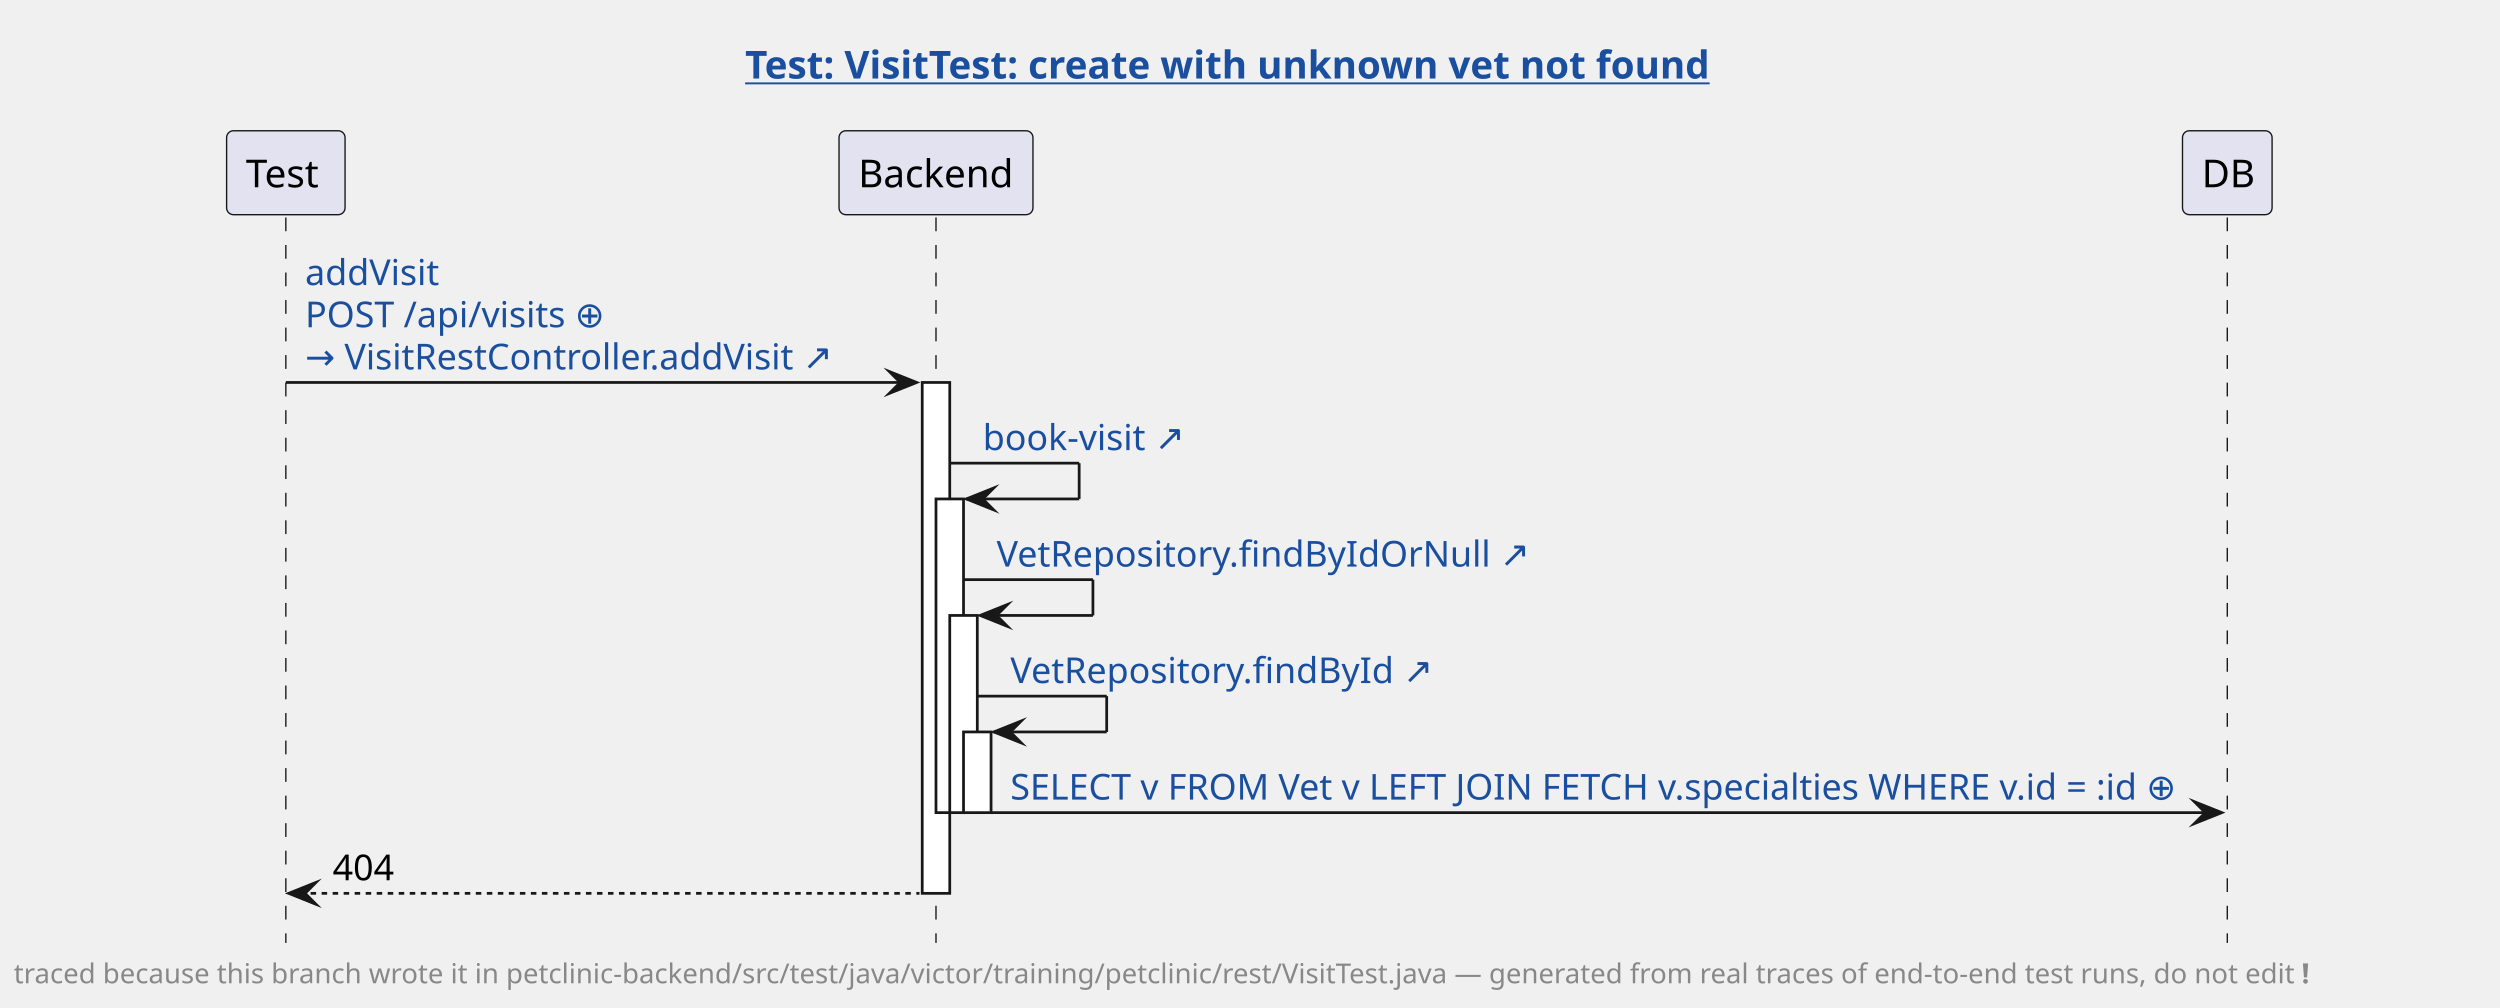
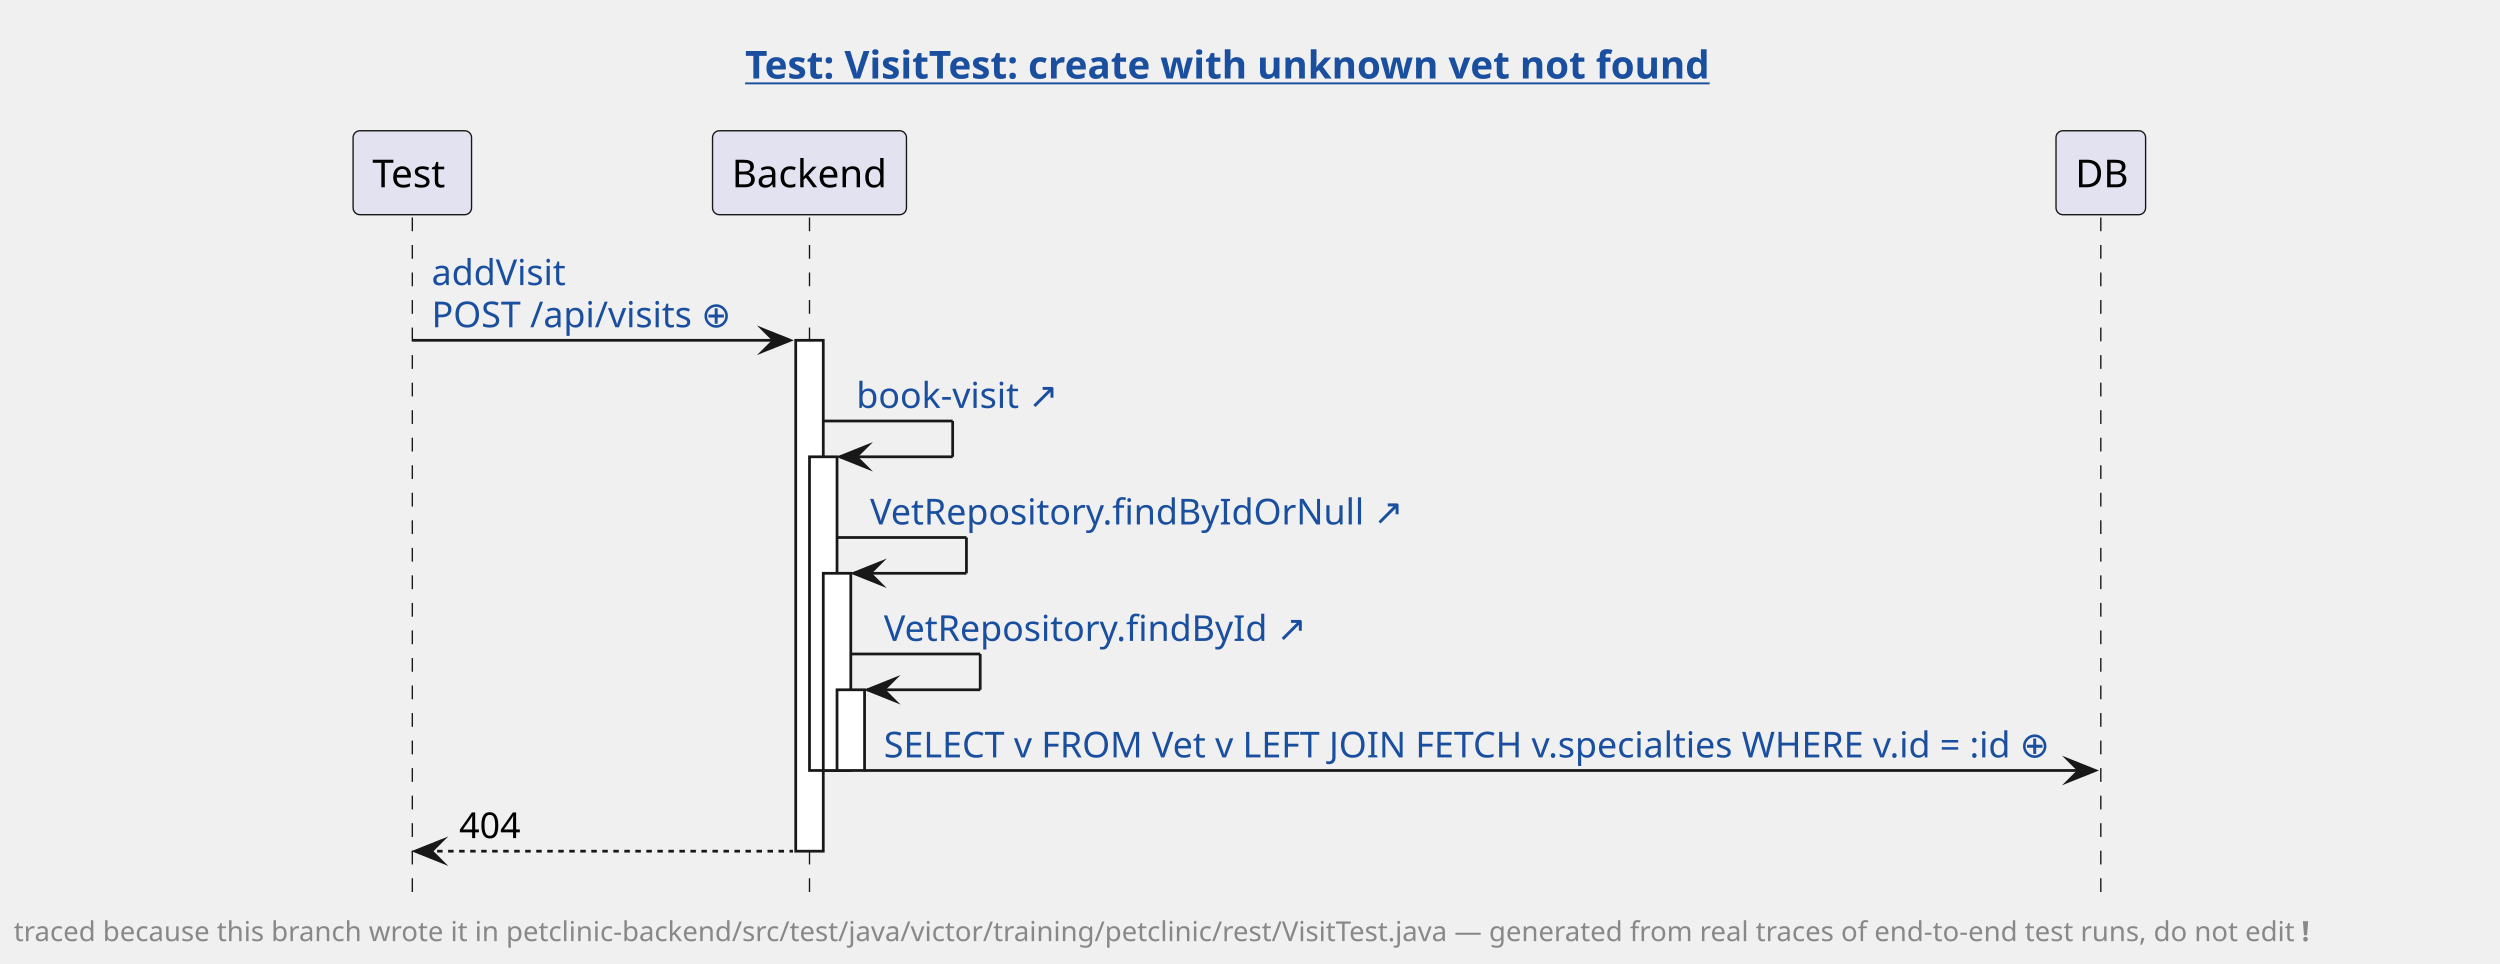
- <svg xmlns="http://www.w3.org/2000/svg" xmlns:xlink="http://www.w3.org/1999/xlink" version="1.1" data-diagram-type="SEQUENCE" style="width:908px;height:366px;background:#FFFFFF;" width="908px" height="366px" viewBox="0 0 908 366" zoomAndPan="magnify" preserveAspectRatio="none" contentStyleType="text/css">
+ <svg xmlns="http://www.w3.org/2000/svg" xmlns:xlink="http://www.w3.org/1999/xlink" version="1.1" data-diagram-type="SEQUENCE" style="width:908px;height:350px;background:#FFFFFF;" width="908px" height="350px" viewBox="0 0 908 350" zoomAndPan="magnify" preserveAspectRatio="none" contentStyleType="text/css">
  <defs />
  <g font-family="sans-serif" lengthAdjust="spacing">
    <g class="title" data-source-line="7">
      <a target="_top" href="src://petclinic-backend/src/test/java/victor/training/petclinic/rest/VisitTest.java:275" xlink:href="src://petclinic-backend/src/test/java/victor/training/petclinic/rest/VisitTest.java:275" xlink:type="simple" xlink:actuate="onRequest" xlink:show="new" title="Click to open the test" xlink:title="Click to open the test">
        <text x="270.62" y="28.535" fill="#1A4FA0" font-size="14" textLength="365.285" font-weight="700" text-decoration="underline">Test: VisitTest: create with unknown vet not found</text>
      </a>
    </g>
    <g class="participant-lifeline" data-qualified-name="Test" data-entity-uid="part1" id="part1-lifeline" data-source-line="9">
      <g>
-         <rect x="100.315" y="78.977" width="8" height="263.484" fill="#000" fill-opacity="0" />
-         <line x1="103.815" y1="78.977" x2="103.815" y2="342.461" style="stroke:#181818;stroke-width:0.5;stroke-dasharray:5,5;" />
+         <rect x="146.256" y="78.977" width="8" height="248.174" fill="#000" fill-opacity="0" />
+         <line x1="149.756" y1="78.977" x2="149.756" y2="327.15" style="stroke:#181818;stroke-width:0.5;stroke-dasharray:5,5;" />
      </g>
    </g>
    <g class="participant-lifeline" data-qualified-name="Backend" data-entity-uid="part2" id="part2-lifeline" data-source-line="10">
      <g>
-         <rect x="336.451" y="78.977" width="8" height="263.484" fill="#000" fill-opacity="0" />
-         <line x1="339.951" y1="78.977" x2="339.951" y2="342.461" style="stroke:#181818;stroke-width:0.5;stroke-dasharray:5,5;" />
+         <rect x="290.51" y="78.977" width="8" height="248.174" fill="#000" fill-opacity="0" />
+         <line x1="294.01" y1="78.977" x2="294.01" y2="327.15" style="stroke:#181818;stroke-width:0.5;stroke-dasharray:5,5;" />
      </g>
    </g>
    <g>
-       <rect x="334.951" y="138.908" width="10" height="185.553" fill="#FFF" style="stroke:#181818;stroke-width:1;" />
+       <rect x="289.01" y="123.598" width="10" height="185.553" fill="#FFF" style="stroke:#181818;stroke-width:1;" />
    </g>
    <g>
-       <rect x="339.951" y="181.219" width="10" height="113.932" fill="#FFF" style="stroke:#181818;stroke-width:1;" />
+       <rect x="294.01" y="165.908" width="10" height="113.932" fill="#FFF" style="stroke:#181818;stroke-width:1;" />
    </g>
    <g>
-       <rect x="344.951" y="223.529" width="10" height="71.621" fill="#FFF" style="stroke:#181818;stroke-width:1;" />
+       <rect x="299.01" y="208.219" width="10" height="71.621" fill="#FFF" style="stroke:#181818;stroke-width:1;" />
    </g>
    <g>
-       <rect x="349.951" y="265.84" width="10" height="29.311" fill="#FFF" style="stroke:#181818;stroke-width:1;" />
+       <rect x="304.01" y="250.529" width="10" height="29.311" fill="#FFF" style="stroke:#181818;stroke-width:1;" />
    </g>
    <g class="participant-lifeline" data-qualified-name="DB" data-entity-uid="part3" id="part3-lifeline" data-source-line="11">
      <g>
-         <rect x="805.454" y="78.977" width="8" height="263.484" fill="#000" fill-opacity="0" />
-         <line x1="808.954" y1="78.977" x2="808.954" y2="342.461" style="stroke:#181818;stroke-width:0.5;stroke-dasharray:5,5;" />
+         <rect x="759.513" y="78.977" width="8" height="248.174" fill="#000" fill-opacity="0" />
+         <line x1="763.013" y1="78.977" x2="763.013" y2="327.15" style="stroke:#181818;stroke-width:0.5;stroke-dasharray:5,5;" />
      </g>
    </g>
    <g class="participant participant-head" data-qualified-name="Test" data-entity-uid="part1" id="part1-head" data-source-line="9">
-       <rect x="82.302" y="47.488" width="43.025" height="30.488" fill="#E2E2F0" style="stroke:#181818;stroke-width:0.5;" rx="2.5" ry="2.5" />
-       <text x="89.302" y="68.023" fill="#000" font-size="14" textLength="29.025">Test</text>
+       <rect x="128.243" y="47.488" width="43.025" height="30.488" fill="#E2E2F0" style="stroke:#181818;stroke-width:0.5;" rx="2.5" ry="2.5" />
+       <text x="135.243" y="68.023" fill="#000" font-size="14" textLength="29.025">Test</text>
    </g>
    <g class="participant participant-head" data-qualified-name="Backend" data-entity-uid="part2" id="part2-head" data-source-line="10">
-       <rect x="304.733" y="47.488" width="70.438" height="30.488" fill="#E2E2F0" style="stroke:#181818;stroke-width:0.5;" rx="2.5" ry="2.5" />
-       <text x="311.733" y="68.023" fill="#000" font-size="14" textLength="56.438">Backend</text>
+       <rect x="258.792" y="47.488" width="70.438" height="30.488" fill="#E2E2F0" style="stroke:#181818;stroke-width:0.5;" rx="2.5" ry="2.5" />
+       <text x="265.792" y="68.023" fill="#000" font-size="14" textLength="56.438">Backend</text>
    </g>
    <g class="participant participant-head" data-qualified-name="DB" data-entity-uid="part3" id="part3-head" data-source-line="11">
-       <rect x="792.684" y="47.488" width="32.539" height="30.488" fill="#E2E2F0" style="stroke:#181818;stroke-width:0.5;" rx="2.5" ry="2.5" />
-       <text x="799.684" y="68.023" fill="#000" font-size="14" textLength="18.539">DB</text>
+       <rect x="746.743" y="47.488" width="32.539" height="30.488" fill="#E2E2F0" style="stroke:#181818;stroke-width:0.5;" rx="2.5" ry="2.5" />
+       <text x="753.743" y="68.023" fill="#000" font-size="14" textLength="18.539">DB</text>
    </g>
    <g class="message" data-entity-1="part1" data-entity-2="part2" id="msg1" data-source-line="12">
-       <polygon points="322.951,134.908,332.951,138.908,322.951,142.908,326.951,138.908" fill="#181818" style="stroke:#181818;stroke-width:1;stroke-linejoin:miter;stroke-miterlimit:10;" />
-       <line x1="103.815" y1="138.908" x2="328.951" y2="138.908" style="stroke:#181818;stroke-width:1;" />
+       <polygon points="277.01,119.598,287.01,123.598,277.01,127.598,281.01,123.598" fill="#181818" style="stroke:#181818;stroke-width:1;stroke-linejoin:miter;stroke-miterlimit:10;" />
+       <line x1="149.756" y1="123.598" x2="283.01" y2="123.598" style="stroke:#181818;stroke-width:1;" />
      <a target="_top" href="genseq://0rymiqj" xlink:href="genseq://0rymiqj" xlink:type="simple" xlink:actuate="onRequest" xlink:show="new" title="Click for the request as it was sent" xlink:title="Click for the request as it was sent">
-         <text x="110.815" y="103.545" fill="#1A4FA0" font-size="13" textLength="51.048">addVisit</text>
+         <text x="156.756" y="103.545" fill="#1A4FA0" font-size="13" textLength="51.048">addVisit</text>
      </a>
      <a target="_top" href="genseq://0rymiqj" xlink:href="genseq://0rymiqj" xlink:type="simple" xlink:actuate="onRequest" xlink:show="new" title="Click for the request as it was sent" xlink:title="Click for the request as it was sent">
-         <text x="110.815" y="118.855" fill="#1A4FA0" font-size="13" textLength="115.254">POST /api/visits ⊕</text>
-       </a>
-       <a target="_top" href="src://petclinic-backend/src/main/java/victor/training/petclinic/rest/VisitRestController.java:59" xlink:href="src://petclinic-backend/src/main/java/victor/training/petclinic/rest/VisitRestController.java:59" xlink:type="simple" xlink:actuate="onRequest" xlink:show="new" title="Click to open VisitRestController.addVisit" xlink:title="Click to open VisitRestController.addVisit">
-         <text x="110.815" y="134.166" fill="#1A4FA0" font-size="13" textLength="207.137">→ VisitRestController.addVisit ↗</text>
+         <text x="156.756" y="118.855" fill="#1A4FA0" font-size="13" textLength="115.254">POST /api/visits ⊕</text>
      </a>
    </g>
    <g class="message" data-entity-1="part2" data-entity-2="part2" id="msg2" data-source-line="14">
-       <line x1="344.951" y1="168.219" x2="391.951" y2="168.219" style="stroke:#181818;stroke-width:1;" />
-       <line x1="391.951" y1="168.219" x2="391.951" y2="181.219" style="stroke:#181818;stroke-width:1;" />
-       <line x1="350.951" y1="181.219" x2="391.951" y2="181.219" style="stroke:#181818;stroke-width:1;" />
-       <polygon points="360.951,177.219,350.951,181.219,360.951,185.219,356.951,181.219" fill="#181818" style="stroke:#181818;stroke-width:1;stroke-linejoin:miter;stroke-miterlimit:10;" />
+       <line x1="299.01" y1="152.908" x2="346.01" y2="152.908" style="stroke:#181818;stroke-width:1;" />
+       <line x1="346.01" y1="152.908" x2="346.01" y2="165.908" style="stroke:#181818;stroke-width:1;" />
+       <line x1="305.01" y1="165.908" x2="346.01" y2="165.908" style="stroke:#181818;stroke-width:1;" />
+       <polygon points="315.01,161.908,305.01,165.908,315.01,169.908,311.01,165.908" fill="#181818" style="stroke:#181818;stroke-width:1;stroke-linejoin:miter;stroke-miterlimit:10;" />
      <a target="_top" href="src://petclinic-backend/src/main/java/victor/training/petclinic/rest/VisitRestController.java:72" xlink:href="src://petclinic-backend/src/main/java/victor/training/petclinic/rest/VisitRestController.java:72" xlink:type="simple" xlink:actuate="onRequest" xlink:show="new" title="Click to open VisitRestController.bookVisit" xlink:title="Click to open VisitRestController.bookVisit">
-         <text x="356.951" y="163.477" fill="#1A4FA0" font-size="13" textLength="82.12">book-visit ↗</text>
+         <text x="311.01" y="148.166" fill="#1A4FA0" font-size="13" textLength="82.12">book-visit ↗</text>
      </a>
    </g>
    <g class="message" data-entity-1="part2" data-entity-2="part2" id="msg3" data-source-line="16">
-       <line x1="349.951" y1="210.529" x2="396.951" y2="210.529" style="stroke:#181818;stroke-width:1;" />
-       <line x1="396.951" y1="210.529" x2="396.951" y2="223.529" style="stroke:#181818;stroke-width:1;" />
-       <line x1="355.951" y1="223.529" x2="396.951" y2="223.529" style="stroke:#181818;stroke-width:1;" />
-       <polygon points="365.951,219.529,355.951,223.529,365.951,227.529,361.951,223.529" fill="#181818" style="stroke:#181818;stroke-width:1;stroke-linejoin:miter;stroke-miterlimit:10;" />
+       <line x1="304.01" y1="195.219" x2="351.01" y2="195.219" style="stroke:#181818;stroke-width:1;" />
+       <line x1="351.01" y1="195.219" x2="351.01" y2="208.219" style="stroke:#181818;stroke-width:1;" />
+       <line x1="310.01" y1="208.219" x2="351.01" y2="208.219" style="stroke:#181818;stroke-width:1;" />
+       <polygon points="320.01,204.219,310.01,208.219,320.01,212.219,316.01,208.219" fill="#181818" style="stroke:#181818;stroke-width:1;stroke-linejoin:miter;stroke-miterlimit:10;" />
      <a target="_top" href="src://petclinic-backend/src/main/java/victor/training/petclinic/repository/VetRepository.java:19" xlink:href="src://petclinic-backend/src/main/java/victor/training/petclinic/repository/VetRepository.java:19" xlink:type="simple" xlink:actuate="onRequest" xlink:show="new" title="Click to open VetRepository.findByIdOrNull" xlink:title="Click to open VetRepository.findByIdOrNull">
-         <text x="361.951" y="205.787" fill="#1A4FA0" font-size="13" textLength="200.396">VetRepository.findByIdOrNull ↗</text>
+         <text x="316.01" y="190.477" fill="#1A4FA0" font-size="13" textLength="200.396">VetRepository.findByIdOrNull ↗</text>
      </a>
    </g>
    <g class="message" data-entity-1="part2" data-entity-2="part2" id="msg4" data-source-line="18">
-       <line x1="354.951" y1="252.84" x2="401.951" y2="252.84" style="stroke:#181818;stroke-width:1;" />
-       <line x1="401.951" y1="252.84" x2="401.951" y2="265.84" style="stroke:#181818;stroke-width:1;" />
-       <line x1="360.951" y1="265.84" x2="401.951" y2="265.84" style="stroke:#181818;stroke-width:1;" />
-       <polygon points="370.951,261.84,360.951,265.84,370.951,269.84,366.951,265.84" fill="#181818" style="stroke:#181818;stroke-width:1;stroke-linejoin:miter;stroke-miterlimit:10;" />
+       <line x1="309.01" y1="237.529" x2="356.01" y2="237.529" style="stroke:#181818;stroke-width:1;" />
+       <line x1="356.01" y1="237.529" x2="356.01" y2="250.529" style="stroke:#181818;stroke-width:1;" />
+       <line x1="315.01" y1="250.529" x2="356.01" y2="250.529" style="stroke:#181818;stroke-width:1;" />
+       <polygon points="325.01,246.529,315.01,250.529,325.01,254.529,321.01,250.529" fill="#181818" style="stroke:#181818;stroke-width:1;stroke-linejoin:miter;stroke-miterlimit:10;" />
      <a target="_top" href="src://petclinic-backend/src/main/java/victor/training/petclinic/repository/VetRepository.java:16" xlink:href="src://petclinic-backend/src/main/java/victor/training/petclinic/repository/VetRepository.java:16" xlink:type="simple" xlink:actuate="onRequest" xlink:show="new" title="Click to open VetRepository.findById" xlink:title="Click to open VetRepository.findById">
-         <text x="366.951" y="248.098" fill="#1A4FA0" font-size="13" textLength="159.79">VetRepository.findById ↗</text>
+         <text x="321.01" y="232.787" fill="#1A4FA0" font-size="13" textLength="159.79">VetRepository.findById ↗</text>
      </a>
    </g>
    <g class="message" data-entity-1="part2" data-entity-2="part3" id="msg5" data-source-line="20">
-       <polygon points="796.954,291.15,806.954,295.15,796.954,299.15,800.954,295.15" fill="#181818" style="stroke:#181818;stroke-width:1;stroke-linejoin:miter;stroke-miterlimit:10;" />
-       <line x1="359.951" y1="295.15" x2="802.954" y2="295.15" style="stroke:#181818;stroke-width:1;" />
+       <polygon points="751.013,275.84,761.013,279.84,751.013,283.84,755.013,279.84" fill="#181818" style="stroke:#181818;stroke-width:1;stroke-linejoin:miter;stroke-miterlimit:10;" />
+       <line x1="314.01" y1="279.84" x2="757.013" y2="279.84" style="stroke:#181818;stroke-width:1;" />
      <a target="_top" href="genseq://1imt0as" xlink:href="genseq://1imt0as" xlink:type="simple" xlink:actuate="onRequest" xlink:show="new" title="Click for the statement behind this call" xlink:title="Click for the statement behind this call">
-         <text x="366.951" y="290.408" fill="#1A4FA0" font-size="13" textLength="445.002">SELECT v FROM Vet v LEFT JOIN FETCH v.specialties WHERE v.id = :id ⊕</text>
+         <text x="321.01" y="275.098" fill="#1A4FA0" font-size="13" textLength="445.002">SELECT v FROM Vet v LEFT JOIN FETCH v.specialties WHERE v.id = :id ⊕</text>
      </a>
    </g>
    <g class="message" data-entity-1="part2" data-entity-2="part1" id="msg6" data-source-line="24">
-       <polygon points="114.815,320.461,104.815,324.461,114.815,328.461,110.815,324.461" fill="#181818" style="stroke:#181818;stroke-width:1;stroke-linejoin:miter;stroke-miterlimit:10;" />
-       <line x1="108.815" y1="324.461" x2="333.951" y2="324.461" style="stroke:#181818;stroke-width:1;stroke-dasharray:2,2;" />
-       <text x="120.815" y="319.719" fill="#000" font-size="13" textLength="24.661">404</text>
+       <polygon points="160.756,305.15,150.756,309.15,160.756,313.15,156.756,309.15" fill="#181818" style="stroke:#181818;stroke-width:1;stroke-linejoin:miter;stroke-miterlimit:10;" />
+       <line x1="154.756" y1="309.15" x2="288.01" y2="309.15" style="stroke:#181818;stroke-width:1;stroke-dasharray:2,2;" />
+       <text x="166.756" y="304.408" fill="#000" font-size="13" textLength="24.661">404</text>
    </g>
    <g class="footer" data-source-line="8">
-       <text x="5" y="357.129" fill="#888" font-size="10" textLength="896.525">traced because this branch wrote it in petclinic-backend/src/test/java/victor/training/petclinic/rest/VisitTest.java — generated from real traces of end-to-end test runs, do not edit ❗</text>
+       <text x="5" y="341.818" fill="#888" font-size="10" textLength="896.525">traced because this branch wrote it in petclinic-backend/src/test/java/victor/training/petclinic/rest/VisitTest.java — generated from real traces of end-to-end test runs, do not edit ❗</text>
    </g>
  </g>
</svg>
